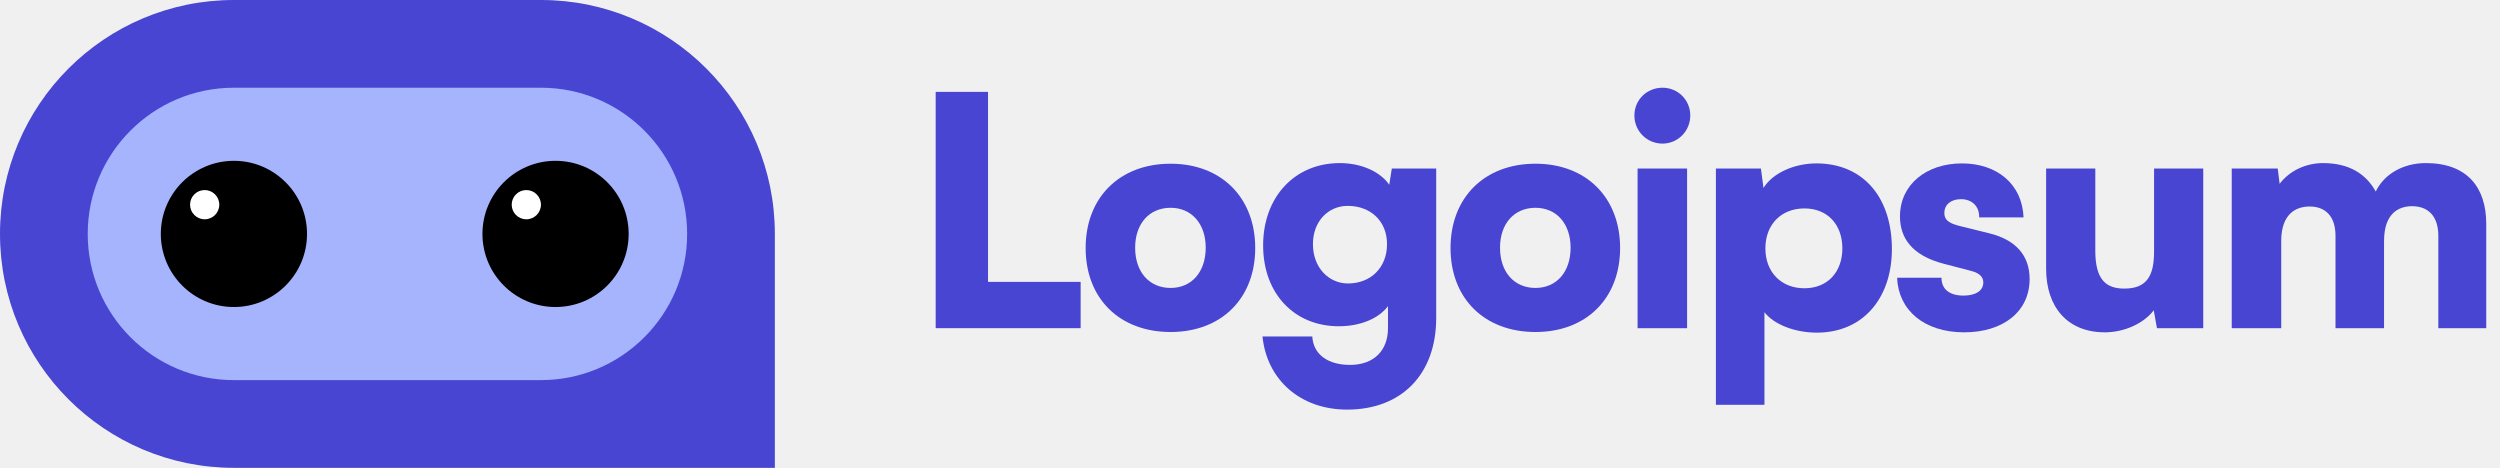
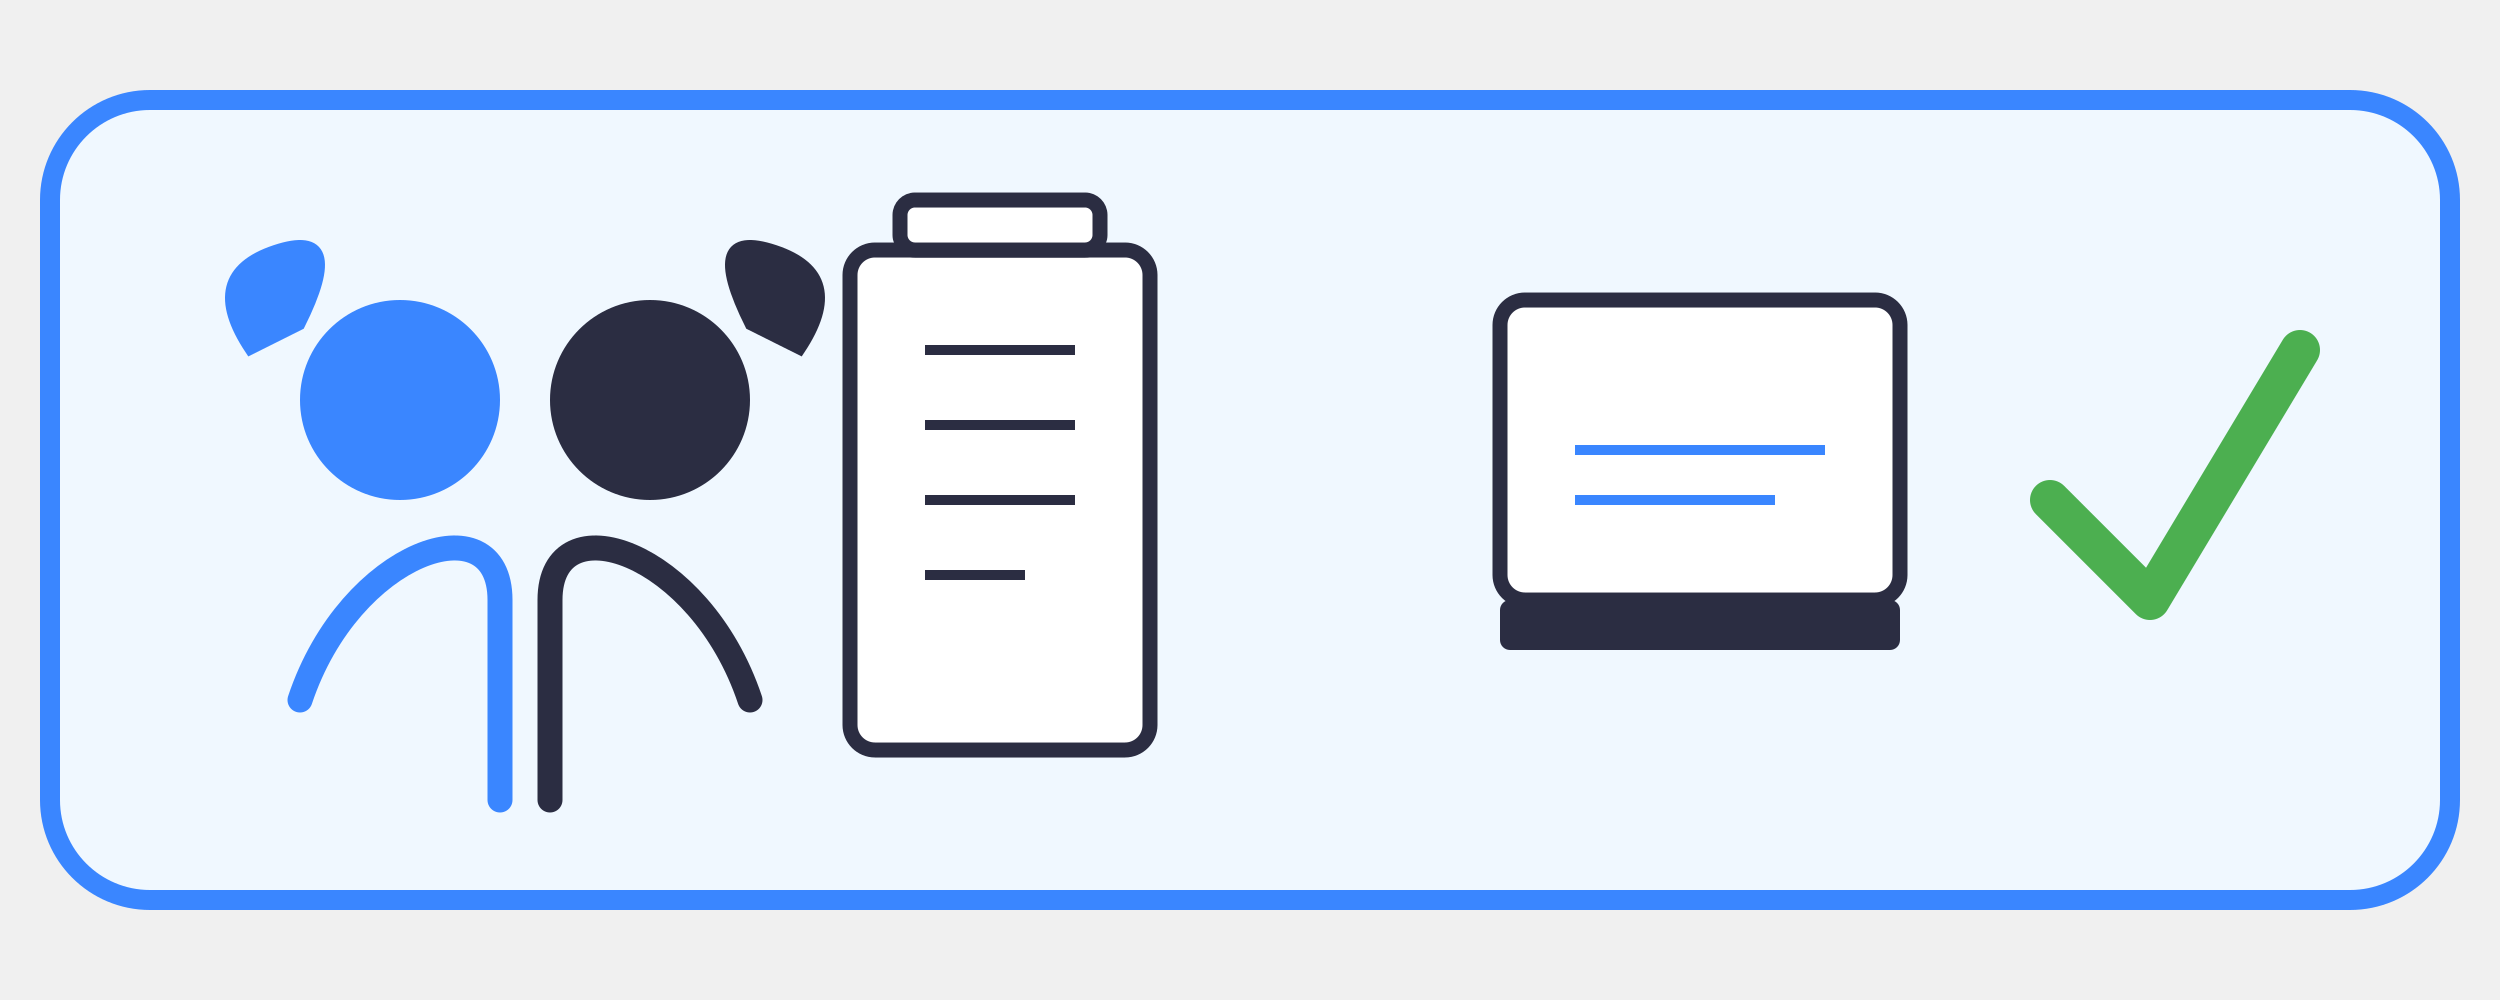
- <svg xmlns="http://www.w3.org/2000/svg" id="logo-40" width="171" height="32" viewBox="0 0 171 32" fill="none">
-   <path d="M67.582 6.284H64V22.447H73.916V19.28H67.582V6.284Z" fill="#4845D2" class="ccustom" />
-   <path d="M74.258 16.965C74.258 20.416 76.574 22.709 80.069 22.709C83.541 22.709 85.857 20.416 85.857 16.965C85.857 13.514 83.541 11.198 80.069 11.198C76.574 11.198 74.258 13.514 74.258 16.965ZM77.644 16.943C77.644 15.305 78.605 14.213 80.069 14.213C81.51 14.213 82.471 15.305 82.471 16.943C82.471 18.603 81.51 19.695 80.069 19.695C78.605 19.695 77.644 18.603 77.644 16.943Z" fill="#4845D2" class="ccustom" />
-   <path d="M86.398 16.79C86.398 20.088 88.538 22.316 91.574 22.316C93.038 22.316 94.305 21.792 94.938 20.94V22.447C94.938 23.954 93.999 24.959 92.339 24.959C90.854 24.959 89.827 24.26 89.761 23.015H86.354C86.66 26.008 88.975 28.017 92.142 28.017C95.877 28.017 98.236 25.593 98.236 21.748V11.526H95.2L95.025 12.64C94.414 11.745 93.125 11.155 91.64 11.155C88.582 11.155 86.398 13.448 86.398 16.79ZM89.805 16.703C89.805 15.13 90.854 14.082 92.186 14.082C93.737 14.082 94.873 15.108 94.873 16.703C94.873 18.297 93.759 19.389 92.208 19.389C90.876 19.389 89.805 18.297 89.805 16.703Z" fill="#4845D2" class="ccustom" />
-   <path d="M99.217 16.965C99.217 20.416 101.532 22.709 105.027 22.709C108.5 22.709 110.815 20.416 110.815 16.965C110.815 13.514 108.5 11.198 105.027 11.198C101.532 11.198 99.217 13.514 99.217 16.965ZM102.602 16.943C102.602 15.305 103.563 14.213 105.027 14.213C106.468 14.213 107.429 15.305 107.429 16.943C107.429 18.603 106.468 19.695 105.027 19.695C103.563 19.695 102.602 18.603 102.602 16.943Z" fill="#4845D2" class="ccustom" />
-   <path d="M113.715 9.822C114.763 9.822 115.615 8.971 115.615 7.9C115.615 6.83 114.763 6 113.715 6C112.645 6 111.793 6.83 111.793 7.9C111.793 8.971 112.645 9.822 113.715 9.822ZM112.011 22.447H115.397V11.526H112.011V22.447Z" fill="#4845D2" class="ccustom" />
-   <path d="M117.368 27.689H120.688V21.355C121.321 22.185 122.763 22.753 124.27 22.753C127.524 22.753 129.49 20.263 129.403 16.812C129.315 13.295 127.284 11.177 124.248 11.177C122.697 11.177 121.234 11.854 120.622 12.858L120.447 11.526H117.368V27.689ZM120.753 16.987C120.753 15.348 121.845 14.256 123.418 14.256C125.012 14.256 126.017 15.37 126.017 16.987C126.017 18.603 125.012 19.717 123.418 19.717C121.845 19.717 120.753 18.625 120.753 16.987Z" fill="#4845D2" class="ccustom" />
-   <path d="M129.761 18.996C129.848 21.202 131.596 22.731 134.348 22.731C136.991 22.731 138.826 21.333 138.826 19.084C138.826 17.467 137.865 16.397 136.073 15.96L134.13 15.479C133.431 15.305 132.994 15.13 132.994 14.562C132.994 13.994 133.452 13.623 134.13 13.623C134.894 13.623 135.396 14.125 135.375 14.868H138.411C138.323 12.596 136.598 11.177 134.195 11.177C131.771 11.177 129.958 12.618 129.958 14.802C129.958 16.266 130.766 17.467 132.928 18.035L134.85 18.537C135.418 18.69 135.658 18.952 135.658 19.324C135.658 19.87 135.156 20.219 134.304 20.219C133.321 20.219 132.797 19.761 132.797 18.996H129.761Z" fill="#4845D2" class="ccustom" />
-   <path d="M143.974 22.731C145.307 22.731 146.639 22.119 147.316 21.224L147.535 22.447H150.702V11.526H147.338V17.205C147.338 18.843 146.858 19.739 145.307 19.739C144.105 19.739 143.319 19.193 143.319 17.161V11.526H139.955V18.384C139.955 20.984 141.397 22.731 143.974 22.731Z" fill="#4845D2" class="ccustom" />
-   <path d="M156.036 22.447V16.484C156.036 14.649 157.019 14.125 157.98 14.125C159.05 14.125 159.749 14.781 159.749 16.135V22.447H163.069V16.484C163.069 14.628 164.03 14.104 164.991 14.104C166.061 14.104 166.782 14.759 166.782 16.135V22.447H170.059V15.305C170.059 12.815 168.748 11.155 165.93 11.155C164.358 11.155 163.069 11.919 162.501 13.099C161.846 11.919 160.71 11.155 158.897 11.155C157.696 11.155 156.582 11.701 155.927 12.575L155.796 11.526H152.65V22.447H156.036Z" fill="#4845D2" class="ccustom" />
-   <path d="M0 16C0 7.163 7.163 0 16 0H37C45.837 0 53 7.163 53 16V32H16C7.163 32 0 24.837 0 16Z" fill="#4845D2" class="ccustom" />
-   <rect x="6" y="6" width="41" height="20" rx="10" fill="#A5B4FC" class="ccompli2" />
-   <circle cx="16" cy="16" r="5" fill="#000000" />
-   <circle cx="14" cy="14" r="1" fill="#ffffff" />
-   <circle cx="38" cy="16" r="5" fill="#000000" />
-   <circle cx="36" cy="14" r="1" fill="#ffffff" />
+ <svg xmlns="http://www.w3.org/2000/svg" viewBox="0 0 500 200">
+   <rect x="10" y="20" width="480" height="160" rx="20" fill="#f0f8ff" stroke="#3a86ff" stroke-width="4" />
+   <g transform="translate(-30, 0)">
+     <path d="M90 140 C100 110, 130 100, 130 120 L130 160" fill="none" stroke="#3a86ff" stroke-width="5" stroke-linecap="round" />
+     <circle cx="110" cy="80" r="20" fill="#3a86ff" />
+     <path d="M180 140 C170 110, 140 100, 140 120 L140 160" fill="none" stroke="#2b2d42" stroke-width="5" stroke-linecap="round" />
+     <circle cx="160" cy="80" r="20" fill="#2b2d42" />
+     <path d="M80 70 Q70 55, 85 50 Q100 45, 90 65 Z" fill="#3a86ff" stroke="#3a86ff" stroke-width="2" />
+     <path d="M190 70 Q200 55, 185 50 Q170 45, 180 65 Z" fill="#2b2d42" stroke="#2b2d42" stroke-width="2" />
+   </g>
+   <g transform="translate(50, 0)">
+     <rect x="120" y="50" width="60" height="100" rx="5" fill="white" stroke="#2b2d42" stroke-width="3" />
+     <rect x="130" y="40" width="40" height="10" rx="3" fill="white" stroke="#2b2d42" stroke-width="3" />
+     <line x1="135" y1="70" x2="165" y2="70" stroke="#2b2d42" stroke-width="2" />
+     <line x1="135" y1="85" x2="165" y2="85" stroke="#2b2d42" stroke-width="2" />
+     <line x1="135" y1="100" x2="165" y2="100" stroke="#2b2d42" stroke-width="2" />
+     <line x1="135" y1="115" x2="155" y2="115" stroke="#2b2d42" stroke-width="2" />
+   </g>
+   <g transform="translate(80, 0)">
+     <rect x="220" y="60" width="80" height="60" rx="5" fill="white" stroke="#2b2d42" stroke-width="3" />
+     <rect x="220" y="120" width="80" height="10" rx="2" fill="#2b2d42" />
+     <line x1="235" y1="90" x2="285" y2="90" stroke="#3a86ff" stroke-width="2" />
+     <line x1="235" y1="100" x2="275" y2="100" stroke="#3a86ff" stroke-width="2" />
+     <path d="M330 100 L350 120 L380 70" fill="none" stroke="#4CAF50" stroke-width="8" stroke-linecap="round" stroke-linejoin="round" />
+   </g>
</svg>
